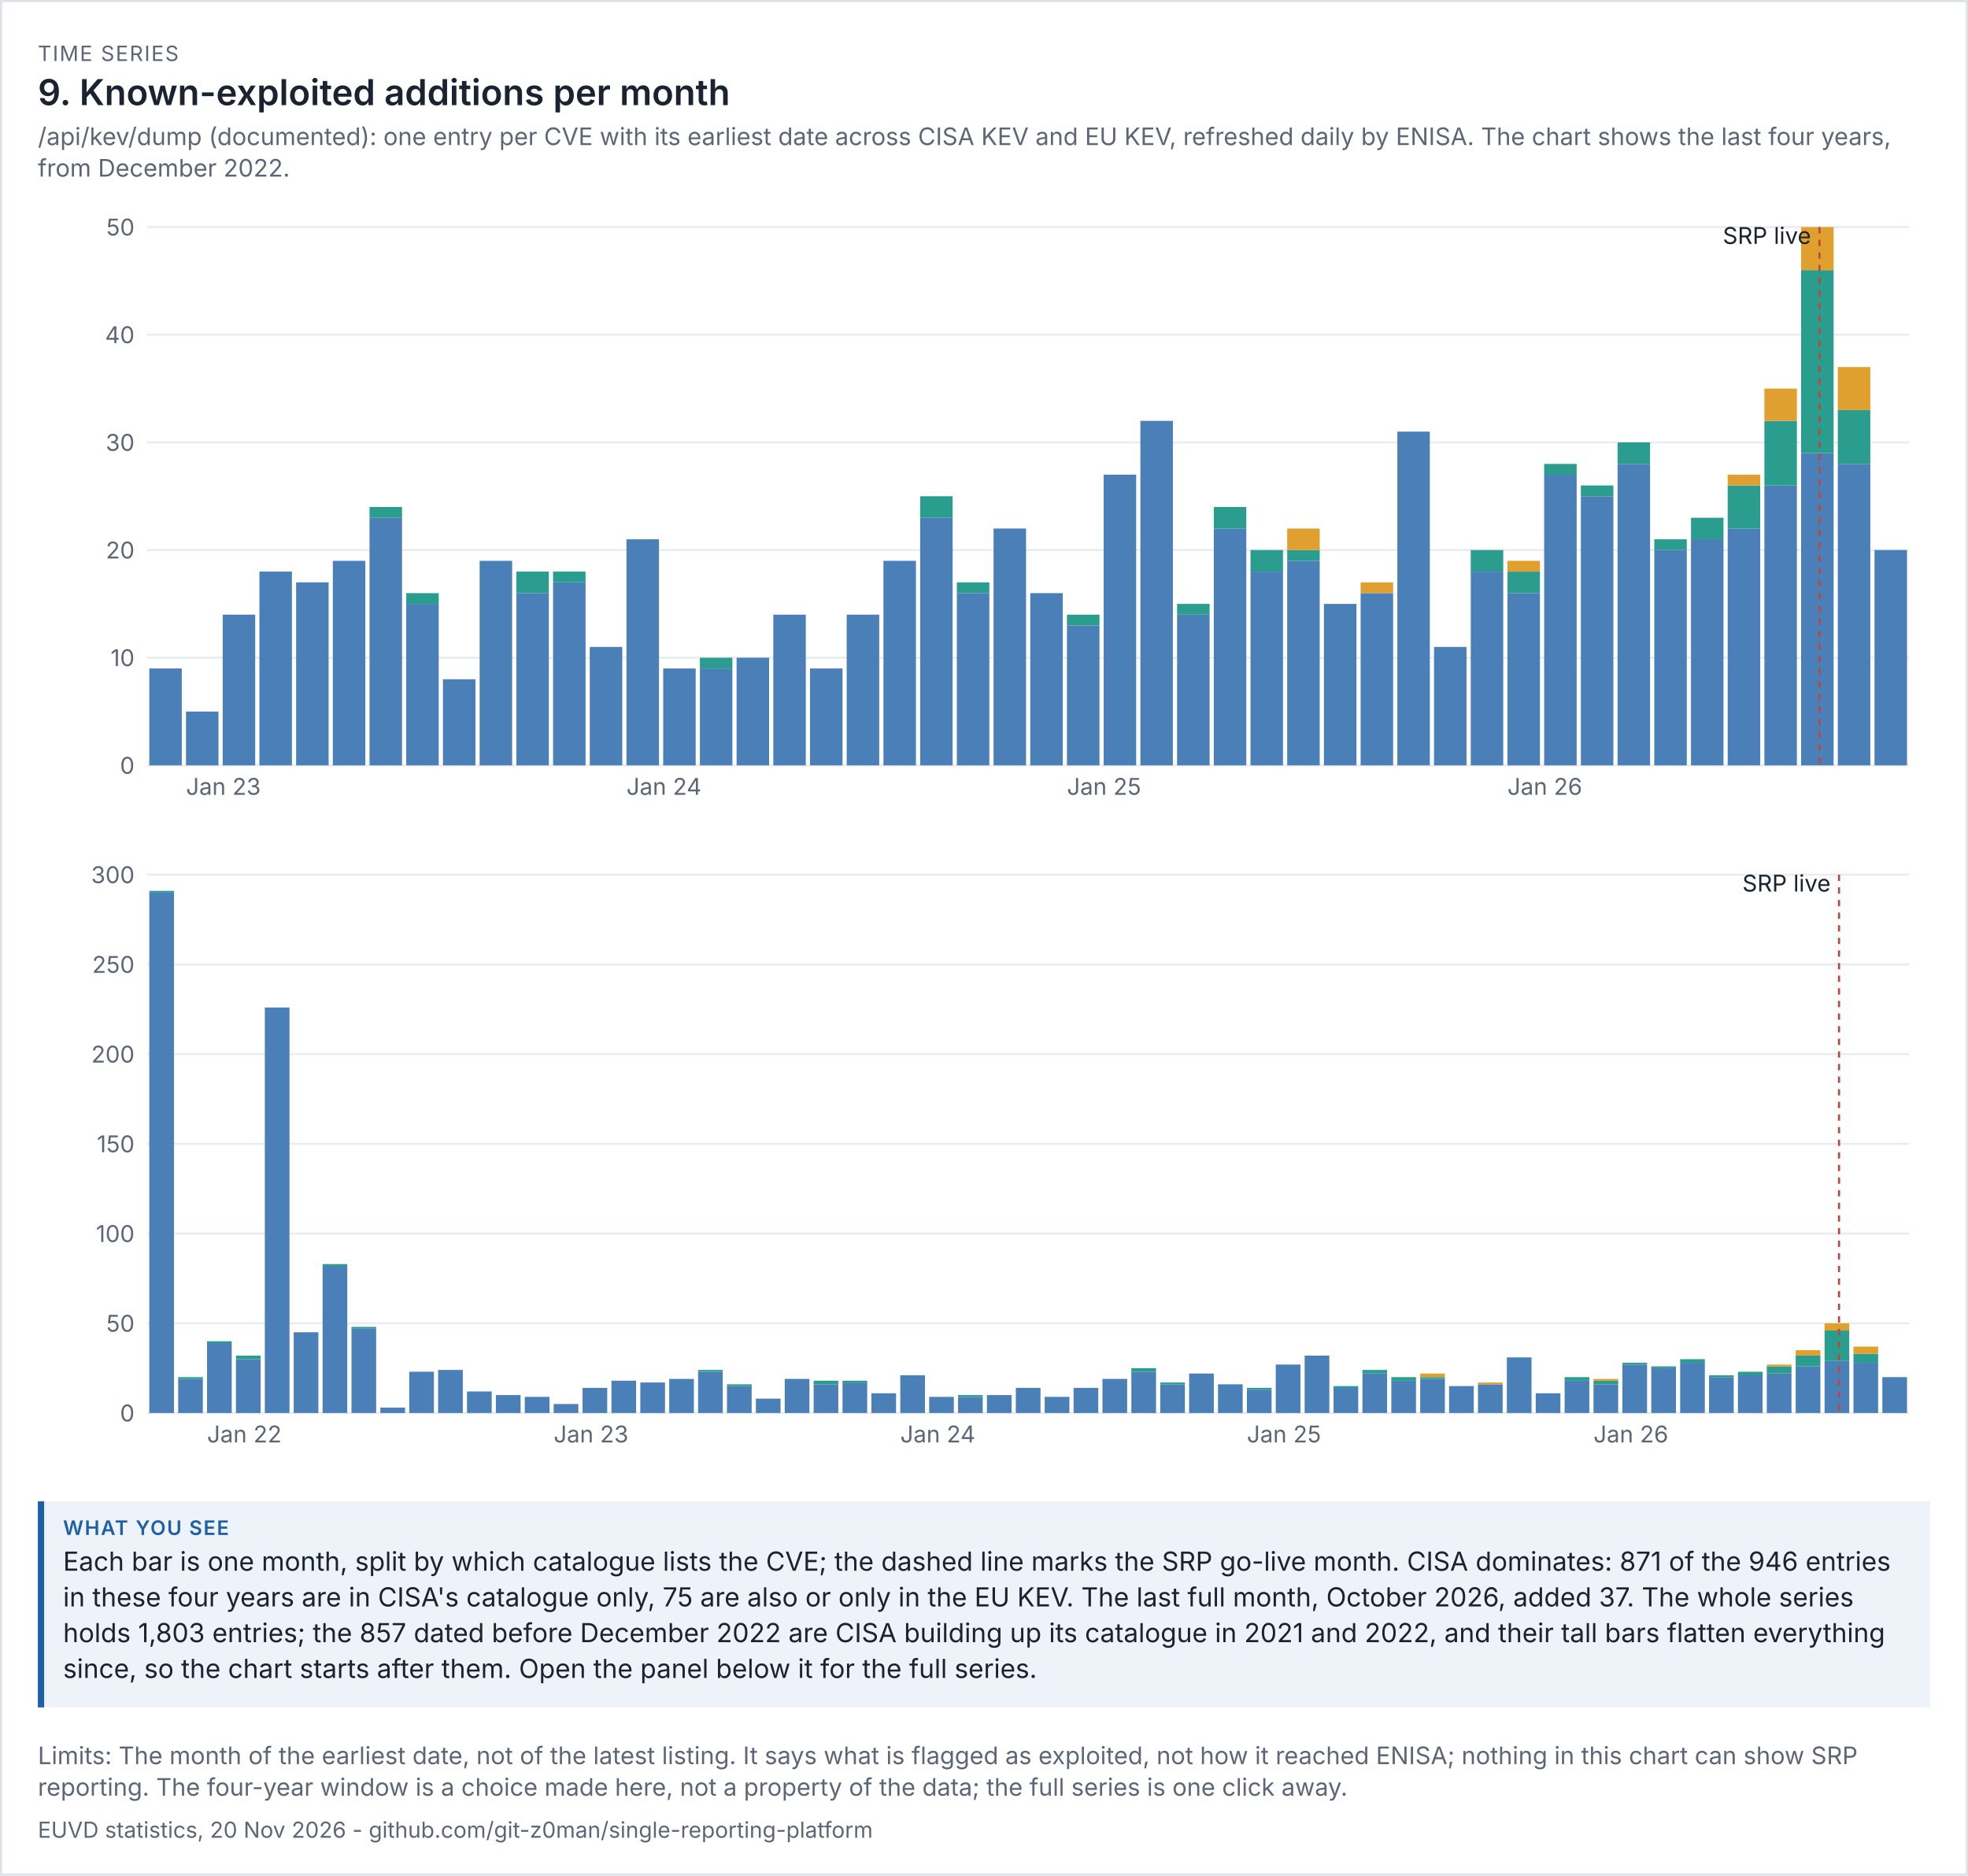
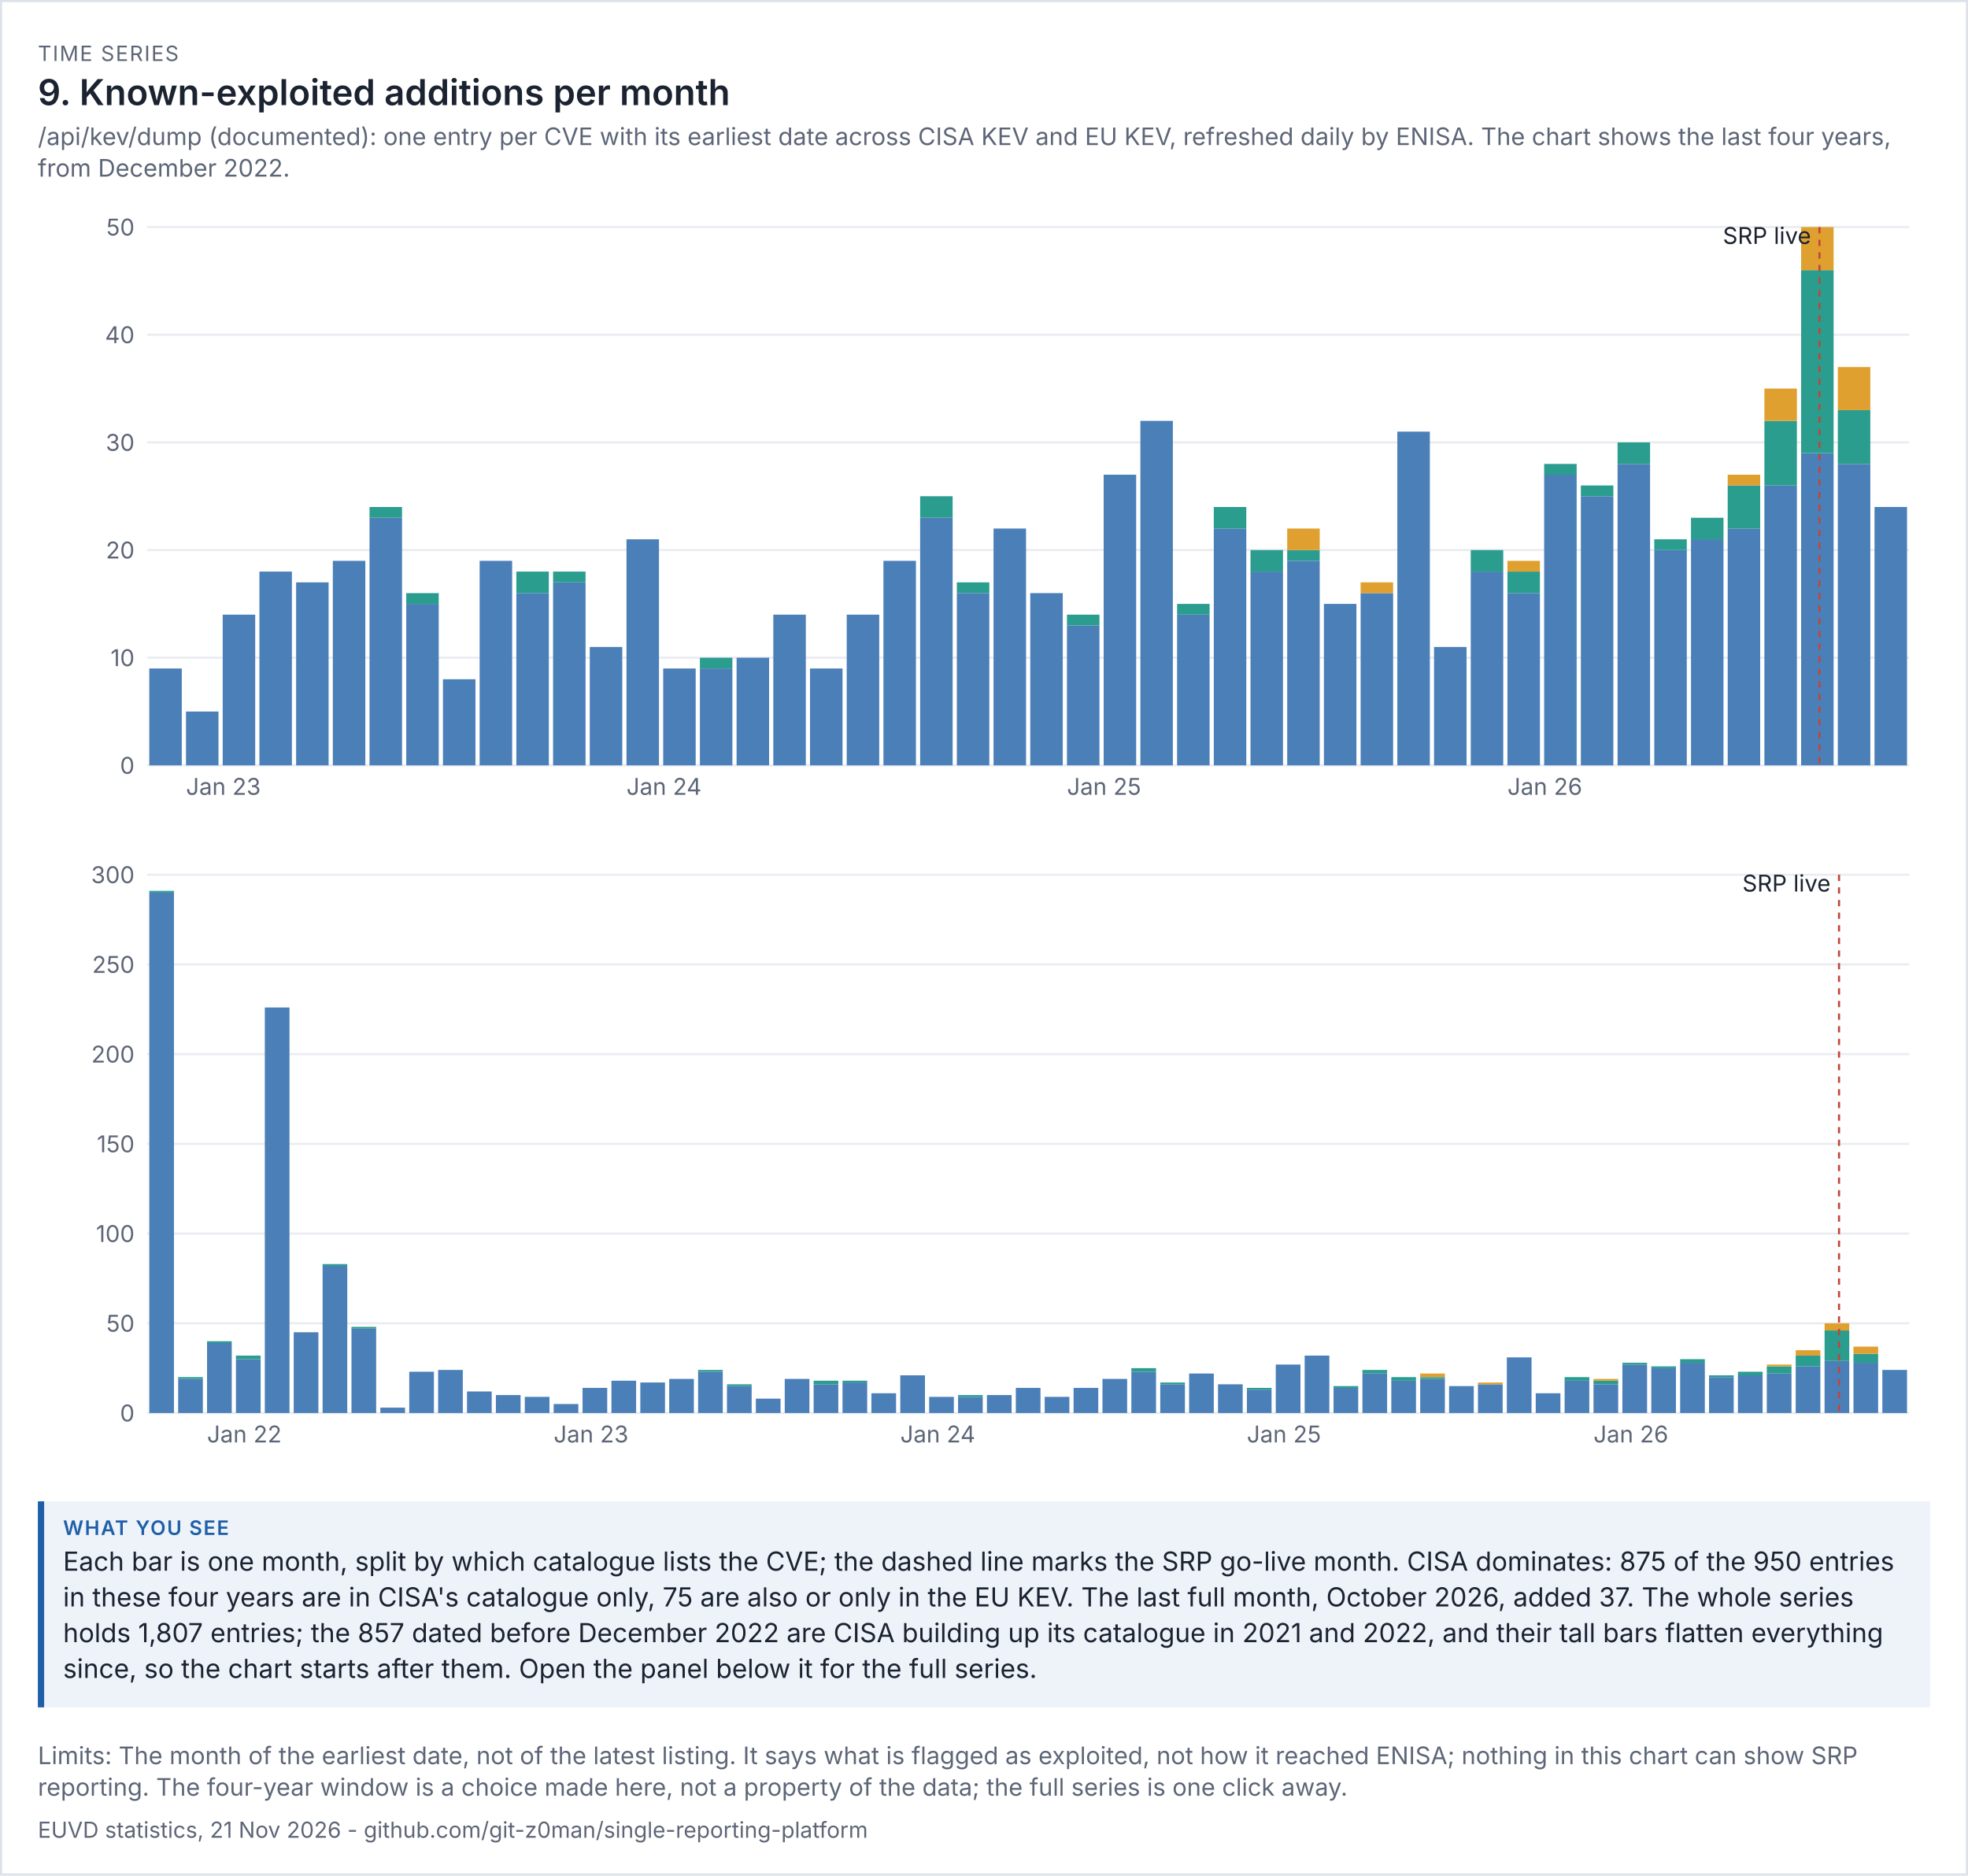
<svg xmlns="http://www.w3.org/2000/svg" viewBox="0 0 936 892" width="936" height="892" font-family="system-ui,-apple-system,'Segoe UI',sans-serif">
  <rect width="100%" height="100%" fill="#ffffff" />
  <rect x="0.5" y="0.5" width="935" height="891" fill="none" stroke="#dde1e8" />
  <text x="18" y="29" font-size="10" letter-spacing="0.6" fill="#5d6677">TIME SERIES</text>
  <text x="18" y="50" font-size="17" fill="#1b2230" font-weight="600">9. Known-exploited additions per month</text>
  <text x="18" y="69" font-size="11.5" fill="#5d6677">/api/kev/dump (documented): one entry per CVE with its earliest date across CISA KEV and EU KEV, refreshed daily by ENISA. The chart shows the last four years,</text>
  <text x="18" y="84" font-size="11.5" fill="#5d6677">from December 2022.</text>
  <g transform="translate(18,94) scale(1)" font-size="11">
    <svg viewBox="0 0 900 300" role="img" width="900" height="300">
      <g>
        <line x1="52" x2="890" y1="270" y2="270" stroke="rgb(233, 236, 241)" />
        <text x="46" y="274" text-anchor="end" fill="rgb(93, 102, 119)">0</text>
        <line x1="52" x2="890" y1="218.8" y2="218.8" stroke="rgb(233, 236, 241)" />
        <text x="46" y="222.8" text-anchor="end" fill="rgb(93, 102, 119)">10</text>
        <line x1="52" x2="890" y1="167.6" y2="167.6" stroke="rgb(233, 236, 241)" />
        <text x="46" y="171.6" text-anchor="end" fill="rgb(93, 102, 119)">20</text>
        <line x1="52" x2="890" y1="116.4" y2="116.4" stroke="rgb(233, 236, 241)" />
        <text x="46" y="120.4" text-anchor="end" fill="rgb(93, 102, 119)">30</text>
        <line x1="52" x2="890" y1="65.2" y2="65.2" stroke="rgb(233, 236, 241)" />
        <text x="46" y="69.2" text-anchor="end" fill="rgb(93, 102, 119)">40</text>
        <line x1="52" x2="890" y1="14" y2="14" stroke="rgb(233, 236, 241)" />
        <text x="46" y="18" text-anchor="end" fill="rgb(93, 102, 119)">50</text>
        <rect x="53" y="223.92" width="15.458" height="46.08" fill="rgb(75, 127, 184)" />
        <rect x="70.458" y="244.4" width="15.458" height="25.6" fill="rgb(75, 127, 184)" />
        <text x="70.458" y="284" fill="rgb(93, 102, 119)">Jan 23</text>
        <rect x="87.917" y="198.32" width="15.458" height="71.68" fill="rgb(75, 127, 184)" />
        <rect x="105.375" y="177.84" width="15.458" height="92.16" fill="rgb(75, 127, 184)" />
        <rect x="122.833" y="182.96" width="15.458" height="87.04" fill="rgb(75, 127, 184)" />
        <rect x="140.292" y="172.72" width="15.458" height="97.28" fill="rgb(75, 127, 184)" />
        <rect x="157.75" y="152.24" width="15.458" height="117.76" fill="rgb(75, 127, 184)" />
        <rect x="157.75" y="147.12" width="15.458" height="5.12" fill="rgb(42, 157, 143)" />
        <rect x="175.208" y="193.2" width="15.458" height="76.8" fill="rgb(75, 127, 184)" />
        <rect x="175.208" y="188.08" width="15.458" height="5.12" fill="rgb(42, 157, 143)" />
        <rect x="192.667" y="229.04" width="15.458" height="40.96" fill="rgb(75, 127, 184)" />
        <rect x="210.125" y="172.72" width="15.458" height="97.28" fill="rgb(75, 127, 184)" />
        <rect x="227.583" y="188.08" width="15.458" height="81.92" fill="rgb(75, 127, 184)" />
        <rect x="227.583" y="177.84" width="15.458" height="10.24" fill="rgb(42, 157, 143)" />
        <rect x="245.042" y="182.96" width="15.458" height="87.04" fill="rgb(75, 127, 184)" />
        <rect x="245.042" y="177.84" width="15.458" height="5.12" fill="rgb(42, 157, 143)" />
        <rect x="262.5" y="213.68" width="15.458" height="56.32" fill="rgb(75, 127, 184)" />
        <rect x="279.958" y="162.48" width="15.458" height="107.52" fill="rgb(75, 127, 184)" />
        <text x="279.958" y="284" fill="rgb(93, 102, 119)">Jan 24</text>
        <rect x="297.417" y="223.92" width="15.458" height="46.08" fill="rgb(75, 127, 184)" />
        <rect x="314.875" y="223.92" width="15.458" height="46.08" fill="rgb(75, 127, 184)" />
        <rect x="314.875" y="218.8" width="15.458" height="5.12" fill="rgb(42, 157, 143)" />
        <rect x="332.333" y="218.8" width="15.458" height="51.2" fill="rgb(75, 127, 184)" />
        <rect x="349.792" y="198.32" width="15.458" height="71.68" fill="rgb(75, 127, 184)" />
        <rect x="367.25" y="223.92" width="15.458" height="46.08" fill="rgb(75, 127, 184)" />
        <rect x="384.708" y="198.32" width="15.458" height="71.68" fill="rgb(75, 127, 184)" />
        <rect x="402.167" y="172.72" width="15.458" height="97.28" fill="rgb(75, 127, 184)" />
        <rect x="419.625" y="152.24" width="15.458" height="117.76" fill="rgb(75, 127, 184)" />
        <rect x="419.625" y="142" width="15.458" height="10.24" fill="rgb(42, 157, 143)" />
        <rect x="437.083" y="188.08" width="15.458" height="81.92" fill="rgb(75, 127, 184)" />
        <rect x="437.083" y="182.96" width="15.458" height="5.12" fill="rgb(42, 157, 143)" />
        <rect x="454.542" y="157.36" width="15.458" height="112.64" fill="rgb(75, 127, 184)" />
        <rect x="472" y="188.08" width="15.458" height="81.92" fill="rgb(75, 127, 184)" />
        <rect x="489.458" y="203.44" width="15.458" height="66.56" fill="rgb(75, 127, 184)" />
        <rect x="489.458" y="198.32" width="15.458" height="5.12" fill="rgb(42, 157, 143)" />
        <text x="489.458" y="284" fill="rgb(93, 102, 119)">Jan 25</text>
        <rect x="506.917" y="131.76" width="15.458" height="138.24" fill="rgb(75, 127, 184)" />
        <rect x="524.375" y="106.16" width="15.458" height="163.84" fill="rgb(75, 127, 184)" />
        <rect x="541.833" y="198.32" width="15.458" height="71.68" fill="rgb(75, 127, 184)" />
        <rect x="541.833" y="193.2" width="15.458" height="5.12" fill="rgb(42, 157, 143)" />
        <rect x="559.292" y="157.36" width="15.458" height="112.64" fill="rgb(75, 127, 184)" />
        <rect x="559.292" y="147.12" width="15.458" height="10.24" fill="rgb(42, 157, 143)" />
        <rect x="576.75" y="177.84" width="15.458" height="92.16" fill="rgb(75, 127, 184)" />
        <rect x="576.75" y="167.6" width="15.458" height="10.24" fill="rgb(42, 157, 143)" />
        <rect x="594.208" y="172.72" width="15.458" height="97.28" fill="rgb(75, 127, 184)" />
        <rect x="594.208" y="167.6" width="15.458" height="5.12" fill="rgb(42, 157, 143)" />
        <rect x="594.208" y="157.36" width="15.458" height="10.24" fill="rgb(224, 160, 48)" />
        <rect x="611.667" y="193.2" width="15.458" height="76.8" fill="rgb(75, 127, 184)" />
        <rect x="629.125" y="188.08" width="15.458" height="81.92" fill="rgb(75, 127, 184)" />
        <rect x="629.125" y="182.96" width="15.458" height="5.12" fill="rgb(224, 160, 48)" />
        <rect x="646.583" y="111.28" width="15.458" height="158.72" fill="rgb(75, 127, 184)" />
        <rect x="664.042" y="213.68" width="15.458" height="56.32" fill="rgb(75, 127, 184)" />
        <rect x="681.5" y="177.84" width="15.458" height="92.16" fill="rgb(75, 127, 184)" />
        <rect x="681.5" y="167.6" width="15.458" height="10.24" fill="rgb(42, 157, 143)" />
        <rect x="698.958" y="188.08" width="15.458" height="81.92" fill="rgb(75, 127, 184)" />
        <rect x="698.958" y="177.84" width="15.458" height="10.24" fill="rgb(42, 157, 143)" />
        <rect x="698.958" y="172.72" width="15.458" height="5.12" fill="rgb(224, 160, 48)" />
        <text x="698.958" y="284" fill="rgb(93, 102, 119)">Jan 26</text>
        <rect x="716.417" y="131.76" width="15.458" height="138.24" fill="rgb(75, 127, 184)" />
        <rect x="716.417" y="126.64" width="15.458" height="5.12" fill="rgb(42, 157, 143)" />
        <rect x="733.875" y="142" width="15.458" height="128" fill="rgb(75, 127, 184)" />
        <rect x="733.875" y="136.88" width="15.458" height="5.12" fill="rgb(42, 157, 143)" />
        <rect x="751.333" y="126.64" width="15.458" height="143.36" fill="rgb(75, 127, 184)" />
        <rect x="751.333" y="116.4" width="15.458" height="10.24" fill="rgb(42, 157, 143)" />
        <rect x="768.792" y="167.6" width="15.458" height="102.4" fill="rgb(75, 127, 184)" />
        <rect x="768.792" y="162.48" width="15.458" height="5.12" fill="rgb(42, 157, 143)" />
        <rect x="786.25" y="162.48" width="15.458" height="107.52" fill="rgb(75, 127, 184)" />
        <rect x="786.25" y="152.24" width="15.458" height="10.24" fill="rgb(42, 157, 143)" />
        <rect x="803.708" y="157.36" width="15.458" height="112.64" fill="rgb(75, 127, 184)" />
        <rect x="803.708" y="136.88" width="15.458" height="20.48" fill="rgb(42, 157, 143)" />
        <rect x="803.708" y="131.76" width="15.458" height="5.12" fill="rgb(224, 160, 48)" />
        <rect x="821.167" y="136.88" width="15.458" height="133.12" fill="rgb(75, 127, 184)" />
        <rect x="821.167" y="106.16" width="15.458" height="30.72" fill="rgb(42, 157, 143)" />
        <rect x="821.167" y="90.8" width="15.458" height="15.36" fill="rgb(224, 160, 48)" />
        <rect x="838.625" y="121.52" width="15.458" height="148.48" fill="rgb(75, 127, 184)" />
        <rect x="838.625" y="34.48" width="15.458" height="87.04" fill="rgb(42, 157, 143)" />
        <rect x="838.625" y="14" width="15.458" height="20.48" fill="rgb(224, 160, 48)" />
        <line x1="847.354" x2="847.354" y1="14" y2="270" stroke="rgb(192, 70, 58)" stroke-dasharray="3 3" />
        <text x="843.354" y="22" text-anchor="end" class="t" fill="rgb(27, 34, 48)">SRP live</text>
        <rect x="856.083" y="126.64" width="15.458" height="143.36" fill="rgb(75, 127, 184)" />
        <rect x="856.083" y="101.04" width="15.458" height="25.6" fill="rgb(42, 157, 143)" />
        <rect x="856.083" y="80.56" width="15.458" height="20.48" fill="rgb(224, 160, 48)" />
-         <rect x="873.542" y="167.6" width="15.458" height="102.4" fill="rgb(75, 127, 184)" />
+         <rect x="873.542" y="147.12" width="15.458" height="122.88" fill="rgb(75, 127, 184)" />
      </g>
    </svg>
  </g>
  <g transform="translate(18,402) scale(1)" font-size="11">
    <svg viewBox="0 0 900 300" role="img" width="900" height="300">
      <g>
        <line x1="52" x2="890" y1="270" y2="270" stroke="rgb(233, 236, 241)" />
        <text x="46" y="274" text-anchor="end" fill="rgb(93, 102, 119)">0</text>
        <line x1="52" x2="890" y1="227.333" y2="227.333" stroke="rgb(233, 236, 241)" />
        <text x="46" y="231.333" text-anchor="end" fill="rgb(93, 102, 119)">50</text>
        <line x1="52" x2="890" y1="184.667" y2="184.667" stroke="rgb(233, 236, 241)" />
        <text x="46" y="188.667" text-anchor="end" fill="rgb(93, 102, 119)">100</text>
        <line x1="52" x2="890" y1="142" y2="142" stroke="rgb(233, 236, 241)" />
        <text x="46" y="146" text-anchor="end" fill="rgb(93, 102, 119)">150</text>
        <line x1="52" x2="890" y1="99.333" y2="99.333" stroke="rgb(233, 236, 241)" />
        <text x="46" y="103.333" text-anchor="end" fill="rgb(93, 102, 119)">200</text>
        <line x1="52" x2="890" y1="56.667" y2="56.667" stroke="rgb(233, 236, 241)" />
        <text x="46" y="60.667" text-anchor="end" fill="rgb(93, 102, 119)">250</text>
        <line x1="52" x2="890" y1="14" y2="14" stroke="rgb(233, 236, 241)" />
        <text x="46" y="18" text-anchor="end" fill="rgb(93, 102, 119)">300</text>
        <rect x="53" y="22.533" width="11.738" height="247.467" fill="rgb(75, 127, 184)" />
        <rect x="53" y="21.68" width="11.738" height="0.853" fill="rgb(42, 157, 143)" />
        <rect x="66.738" y="253.787" width="11.738" height="16.213" fill="rgb(75, 127, 184)" />
        <rect x="66.738" y="252.933" width="11.738" height="0.853" fill="rgb(42, 157, 143)" />
        <rect x="80.475" y="236.72" width="11.738" height="33.28" fill="rgb(75, 127, 184)" />
        <rect x="80.475" y="235.867" width="11.738" height="0.853" fill="rgb(42, 157, 143)" />
        <text x="80.475" y="284" fill="rgb(93, 102, 119)">Jan 22</text>
        <rect x="94.213" y="244.4" width="11.738" height="25.6" fill="rgb(75, 127, 184)" />
        <rect x="94.213" y="242.693" width="11.738" height="1.707" fill="rgb(42, 157, 143)" />
        <rect x="107.951" y="77.147" width="11.738" height="192.853" fill="rgb(75, 127, 184)" />
        <rect x="121.689" y="231.6" width="11.738" height="38.4" fill="rgb(75, 127, 184)" />
        <rect x="135.426" y="200.027" width="11.738" height="69.973" fill="rgb(75, 127, 184)" />
        <rect x="135.426" y="199.173" width="11.738" height="0.853" fill="rgb(42, 157, 143)" />
        <rect x="149.164" y="229.893" width="11.738" height="40.107" fill="rgb(75, 127, 184)" />
        <rect x="149.164" y="229.04" width="11.738" height="0.853" fill="rgb(42, 157, 143)" />
        <rect x="162.902" y="267.44" width="11.738" height="2.56" fill="rgb(75, 127, 184)" />
        <rect x="176.639" y="250.373" width="11.738" height="19.627" fill="rgb(75, 127, 184)" />
        <rect x="190.377" y="249.52" width="11.738" height="20.48" fill="rgb(75, 127, 184)" />
        <rect x="204.115" y="259.76" width="11.738" height="10.24" fill="rgb(75, 127, 184)" />
        <rect x="217.852" y="261.467" width="11.738" height="8.533" fill="rgb(75, 127, 184)" />
        <rect x="231.59" y="262.32" width="11.738" height="7.68" fill="rgb(75, 127, 184)" />
        <rect x="245.328" y="265.733" width="11.738" height="4.267" fill="rgb(75, 127, 184)" />
        <text x="245.328" y="284" fill="rgb(93, 102, 119)">Jan 23</text>
        <rect x="259.066" y="258.053" width="11.738" height="11.947" fill="rgb(75, 127, 184)" />
        <rect x="272.803" y="254.64" width="11.738" height="15.36" fill="rgb(75, 127, 184)" />
        <rect x="286.541" y="255.493" width="11.738" height="14.507" fill="rgb(75, 127, 184)" />
        <rect x="300.279" y="253.787" width="11.738" height="16.213" fill="rgb(75, 127, 184)" />
        <rect x="314.016" y="250.373" width="11.738" height="19.627" fill="rgb(75, 127, 184)" />
        <rect x="314.016" y="249.52" width="11.738" height="0.853" fill="rgb(42, 157, 143)" />
        <rect x="327.754" y="257.2" width="11.738" height="12.8" fill="rgb(75, 127, 184)" />
        <rect x="327.754" y="256.347" width="11.738" height="0.853" fill="rgb(42, 157, 143)" />
        <rect x="341.492" y="263.173" width="11.738" height="6.827" fill="rgb(75, 127, 184)" />
        <rect x="355.23" y="253.787" width="11.738" height="16.213" fill="rgb(75, 127, 184)" />
        <rect x="368.967" y="256.347" width="11.738" height="13.653" fill="rgb(75, 127, 184)" />
        <rect x="368.967" y="254.64" width="11.738" height="1.707" fill="rgb(42, 157, 143)" />
        <rect x="382.705" y="255.493" width="11.738" height="14.507" fill="rgb(75, 127, 184)" />
        <rect x="382.705" y="254.64" width="11.738" height="0.853" fill="rgb(42, 157, 143)" />
        <rect x="396.443" y="260.613" width="11.738" height="9.387" fill="rgb(75, 127, 184)" />
        <rect x="410.18" y="252.08" width="11.738" height="17.92" fill="rgb(75, 127, 184)" />
        <text x="410.18" y="284" fill="rgb(93, 102, 119)">Jan 24</text>
        <rect x="423.918" y="262.32" width="11.738" height="7.68" fill="rgb(75, 127, 184)" />
        <rect x="437.656" y="262.32" width="11.738" height="7.68" fill="rgb(75, 127, 184)" />
        <rect x="437.656" y="261.467" width="11.738" height="0.853" fill="rgb(42, 157, 143)" />
        <rect x="451.393" y="261.467" width="11.738" height="8.533" fill="rgb(75, 127, 184)" />
        <rect x="465.131" y="258.053" width="11.738" height="11.947" fill="rgb(75, 127, 184)" />
        <rect x="478.869" y="262.32" width="11.738" height="7.68" fill="rgb(75, 127, 184)" />
        <rect x="492.607" y="258.053" width="11.738" height="11.947" fill="rgb(75, 127, 184)" />
        <rect x="506.344" y="253.787" width="11.738" height="16.213" fill="rgb(75, 127, 184)" />
        <rect x="520.082" y="250.373" width="11.738" height="19.627" fill="rgb(75, 127, 184)" />
        <rect x="520.082" y="248.667" width="11.738" height="1.707" fill="rgb(42, 157, 143)" />
        <rect x="533.82" y="256.347" width="11.738" height="13.653" fill="rgb(75, 127, 184)" />
        <rect x="533.82" y="255.493" width="11.738" height="0.853" fill="rgb(42, 157, 143)" />
        <rect x="547.557" y="251.227" width="11.738" height="18.773" fill="rgb(75, 127, 184)" />
        <rect x="561.295" y="256.347" width="11.738" height="13.653" fill="rgb(75, 127, 184)" />
        <rect x="575.033" y="258.907" width="11.738" height="11.093" fill="rgb(75, 127, 184)" />
        <rect x="575.033" y="258.053" width="11.738" height="0.853" fill="rgb(42, 157, 143)" />
        <text x="575.033" y="284" fill="rgb(93, 102, 119)">Jan 25</text>
        <rect x="588.77" y="246.96" width="11.738" height="23.04" fill="rgb(75, 127, 184)" />
        <rect x="602.508" y="242.693" width="11.738" height="27.307" fill="rgb(75, 127, 184)" />
        <rect x="616.246" y="258.053" width="11.738" height="11.947" fill="rgb(75, 127, 184)" />
        <rect x="616.246" y="257.2" width="11.738" height="0.853" fill="rgb(42, 157, 143)" />
        <rect x="629.984" y="251.227" width="11.738" height="18.773" fill="rgb(75, 127, 184)" />
        <rect x="629.984" y="249.52" width="11.738" height="1.707" fill="rgb(42, 157, 143)" />
        <rect x="643.721" y="254.64" width="11.738" height="15.36" fill="rgb(75, 127, 184)" />
        <rect x="643.721" y="252.933" width="11.738" height="1.707" fill="rgb(42, 157, 143)" />
        <rect x="657.459" y="253.787" width="11.738" height="16.213" fill="rgb(75, 127, 184)" />
        <rect x="657.459" y="252.933" width="11.738" height="0.853" fill="rgb(42, 157, 143)" />
        <rect x="657.459" y="251.227" width="11.738" height="1.707" fill="rgb(224, 160, 48)" />
        <rect x="671.197" y="257.2" width="11.738" height="12.8" fill="rgb(75, 127, 184)" />
        <rect x="684.934" y="256.347" width="11.738" height="13.653" fill="rgb(75, 127, 184)" />
        <rect x="684.934" y="255.493" width="11.738" height="0.853" fill="rgb(224, 160, 48)" />
        <rect x="698.672" y="243.547" width="11.738" height="26.453" fill="rgb(75, 127, 184)" />
        <rect x="712.41" y="260.613" width="11.738" height="9.387" fill="rgb(75, 127, 184)" />
        <rect x="726.148" y="254.64" width="11.738" height="15.36" fill="rgb(75, 127, 184)" />
        <rect x="726.148" y="252.933" width="11.738" height="1.707" fill="rgb(42, 157, 143)" />
        <rect x="739.885" y="256.347" width="11.738" height="13.653" fill="rgb(75, 127, 184)" />
        <rect x="739.885" y="254.64" width="11.738" height="1.707" fill="rgb(42, 157, 143)" />
        <rect x="739.885" y="253.787" width="11.738" height="0.853" fill="rgb(224, 160, 48)" />
        <text x="739.885" y="284" fill="rgb(93, 102, 119)">Jan 26</text>
        <rect x="753.623" y="246.96" width="11.738" height="23.04" fill="rgb(75, 127, 184)" />
        <rect x="753.623" y="246.107" width="11.738" height="0.853" fill="rgb(42, 157, 143)" />
        <rect x="767.361" y="248.667" width="11.738" height="21.333" fill="rgb(75, 127, 184)" />
        <rect x="767.361" y="247.813" width="11.738" height="0.853" fill="rgb(42, 157, 143)" />
        <rect x="781.098" y="246.107" width="11.738" height="23.893" fill="rgb(75, 127, 184)" />
        <rect x="781.098" y="244.4" width="11.738" height="1.707" fill="rgb(42, 157, 143)" />
        <rect x="794.836" y="252.933" width="11.738" height="17.067" fill="rgb(75, 127, 184)" />
        <rect x="794.836" y="252.08" width="11.738" height="0.853" fill="rgb(42, 157, 143)" />
        <rect x="808.574" y="252.08" width="11.738" height="17.92" fill="rgb(75, 127, 184)" />
        <rect x="808.574" y="250.373" width="11.738" height="1.707" fill="rgb(42, 157, 143)" />
        <rect x="822.311" y="251.227" width="11.738" height="18.773" fill="rgb(75, 127, 184)" />
        <rect x="822.311" y="247.813" width="11.738" height="3.413" fill="rgb(42, 157, 143)" />
        <rect x="822.311" y="246.96" width="11.738" height="0.853" fill="rgb(224, 160, 48)" />
        <rect x="836.049" y="247.813" width="11.738" height="22.187" fill="rgb(75, 127, 184)" />
        <rect x="836.049" y="242.693" width="11.738" height="5.12" fill="rgb(42, 157, 143)" />
        <rect x="836.049" y="240.133" width="11.738" height="2.56" fill="rgb(224, 160, 48)" />
        <rect x="849.787" y="245.253" width="11.738" height="24.747" fill="rgb(75, 127, 184)" />
        <rect x="849.787" y="230.747" width="11.738" height="14.507" fill="rgb(42, 157, 143)" />
        <rect x="849.787" y="227.333" width="11.738" height="3.413" fill="rgb(224, 160, 48)" />
        <line x1="856.656" x2="856.656" y1="14" y2="270" stroke="rgb(192, 70, 58)" stroke-dasharray="3 3" />
        <text x="852.656" y="22" text-anchor="end" class="t" fill="rgb(27, 34, 48)">SRP live</text>
        <rect x="863.525" y="246.107" width="11.738" height="23.893" fill="rgb(75, 127, 184)" />
        <rect x="863.525" y="241.84" width="11.738" height="4.267" fill="rgb(42, 157, 143)" />
        <rect x="863.525" y="238.427" width="11.738" height="3.413" fill="rgb(224, 160, 48)" />
-         <rect x="877.262" y="252.933" width="11.738" height="17.067" fill="rgb(75, 127, 184)" />
+         <rect x="877.262" y="249.52" width="11.738" height="20.48" fill="rgb(75, 127, 184)" />
      </g>
    </svg>
  </g>
  <rect x="18" y="714" width="900" height="98" fill="#eef3fa" />
  <rect x="18" y="714" width="3" height="98" fill="#1f5fa8" />
  <text x="30" y="730" font-size="9.5" letter-spacing="0.6" font-weight="600" fill="#1f5fa8">WHAT YOU SEE</text>
-   <text x="30" y="747" font-size="12.5" fill="#1b2230">Each bar is one month, split by which catalogue lists the CVE; the dashed line marks the SRP go-live month. CISA dominates: 871 of the 946 entries</text>
+   <text x="30" y="747" font-size="12.5" fill="#1b2230">Each bar is one month, split by which catalogue lists the CVE; the dashed line marks the SRP go-live month. CISA dominates: 875 of the 950 entries</text>
  <text x="30" y="764" font-size="12.5" fill="#1b2230">in these four years are in CISA's catalogue only, 75 are also or only in the EU KEV. The last full month, October 2026, added 37. The whole series</text>
-   <text x="30" y="781" font-size="12.5" fill="#1b2230">holds 1,803 entries; the 857 dated before December 2022 are CISA building up its catalogue in 2021 and 2022, and their tall bars flatten everything</text>
+   <text x="30" y="781" font-size="12.5" fill="#1b2230">holds 1,807 entries; the 857 dated before December 2022 are CISA building up its catalogue in 2021 and 2022, and their tall bars flatten everything</text>
  <text x="30" y="798" font-size="12.5" fill="#1b2230">since, so the chart starts after them. Open the panel below it for the full series.</text>
  <text x="18" y="839" font-size="11.5" fill="#5d6677">Limits: The month of the earliest date, not of the latest listing. It says what is flagged as exploited, not how it reached ENISA; nothing in this chart can show SRP</text>
  <text x="18" y="854" font-size="11.5" fill="#5d6677">reporting. The four-year window is a choice made here, not a property of the data; the full series is one click away.</text>
-   <text x="18" y="874" font-size="10.5" fill="#5d6677">EUVD statistics, 20 Nov 2026 - github.com/git-z0man/single-reporting-platform</text>
+   <text x="18" y="874" font-size="10.5" fill="#5d6677">EUVD statistics, 21 Nov 2026 - github.com/git-z0man/single-reporting-platform</text>
</svg>
